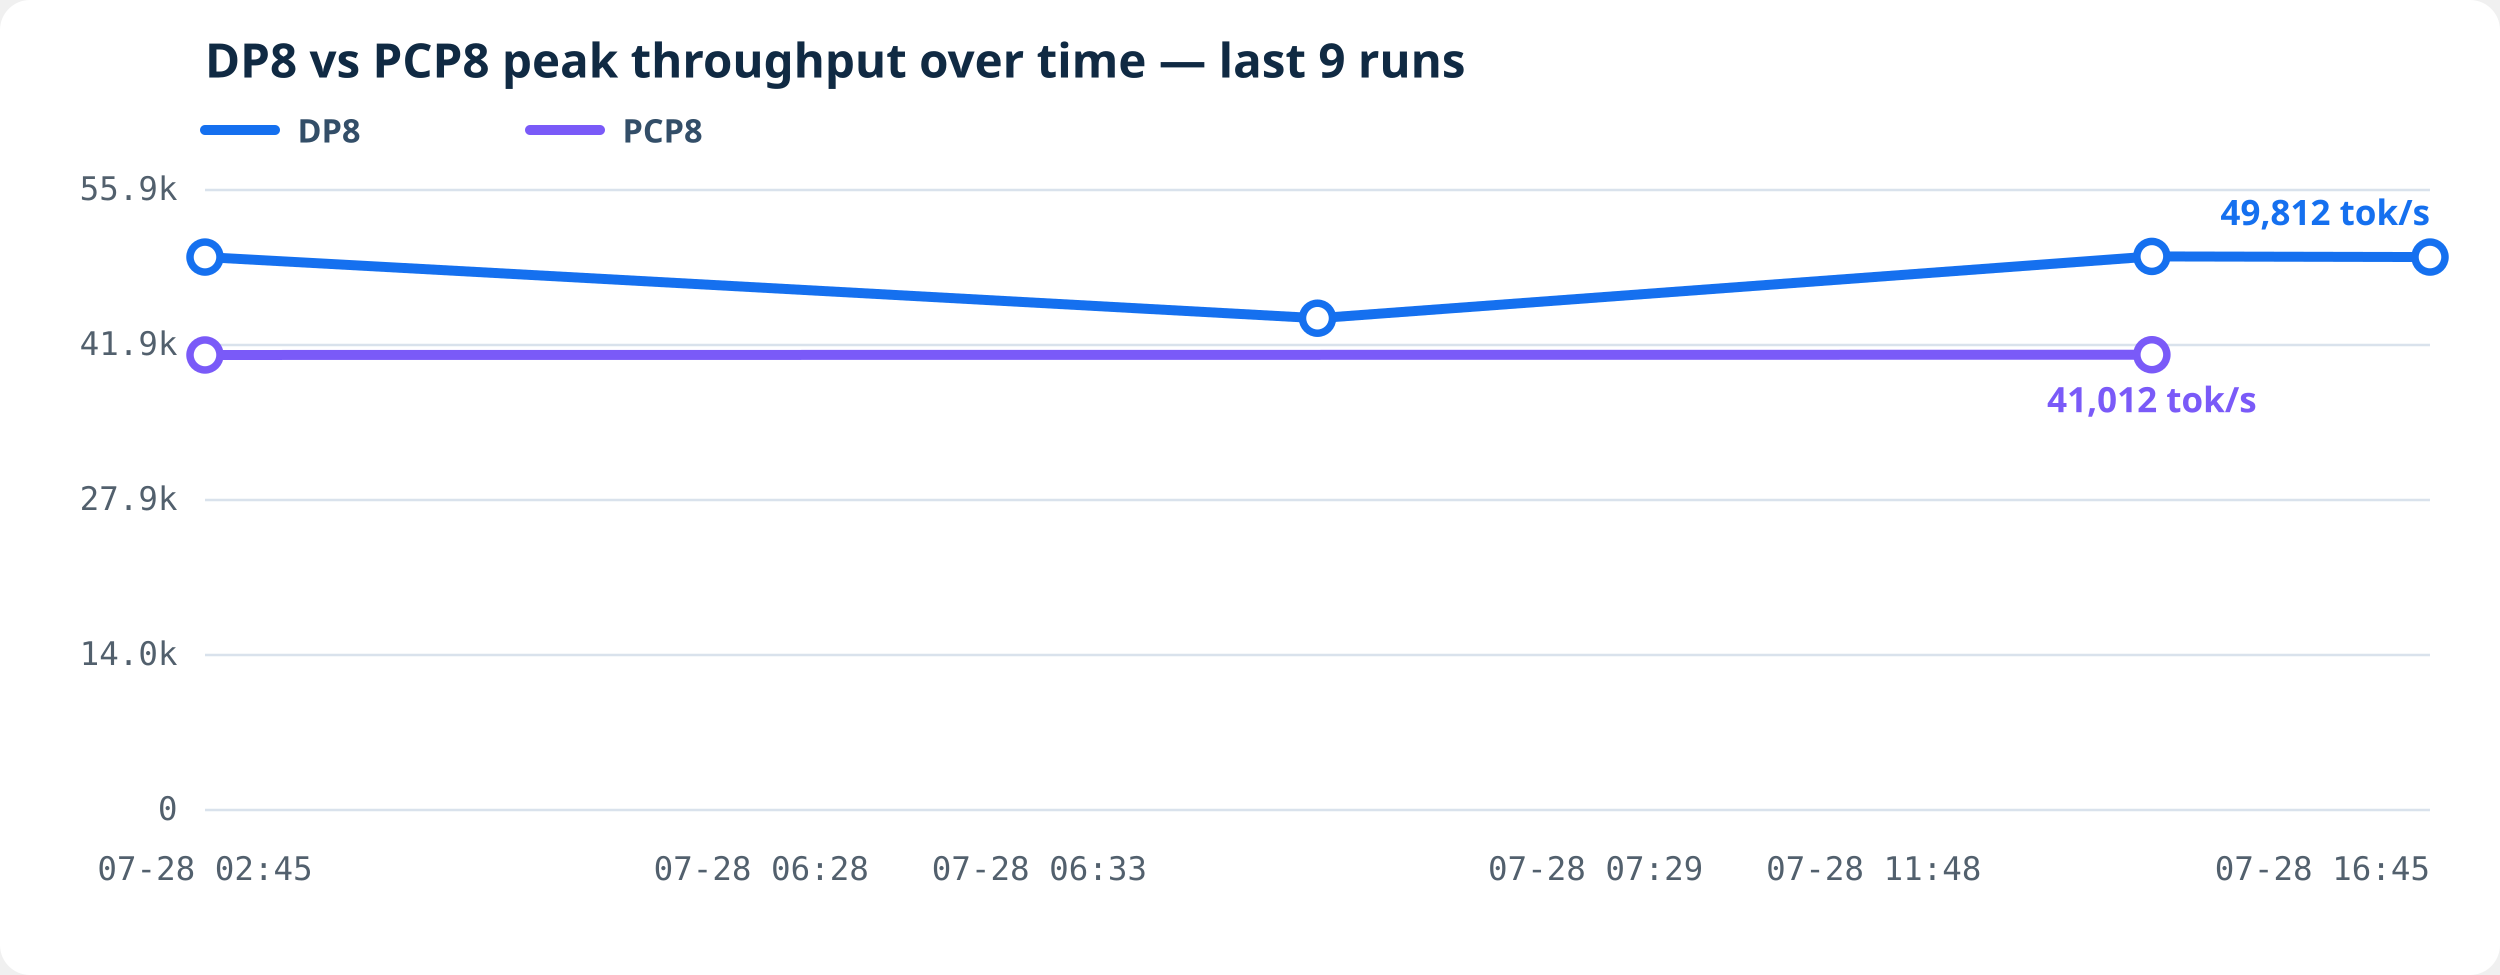
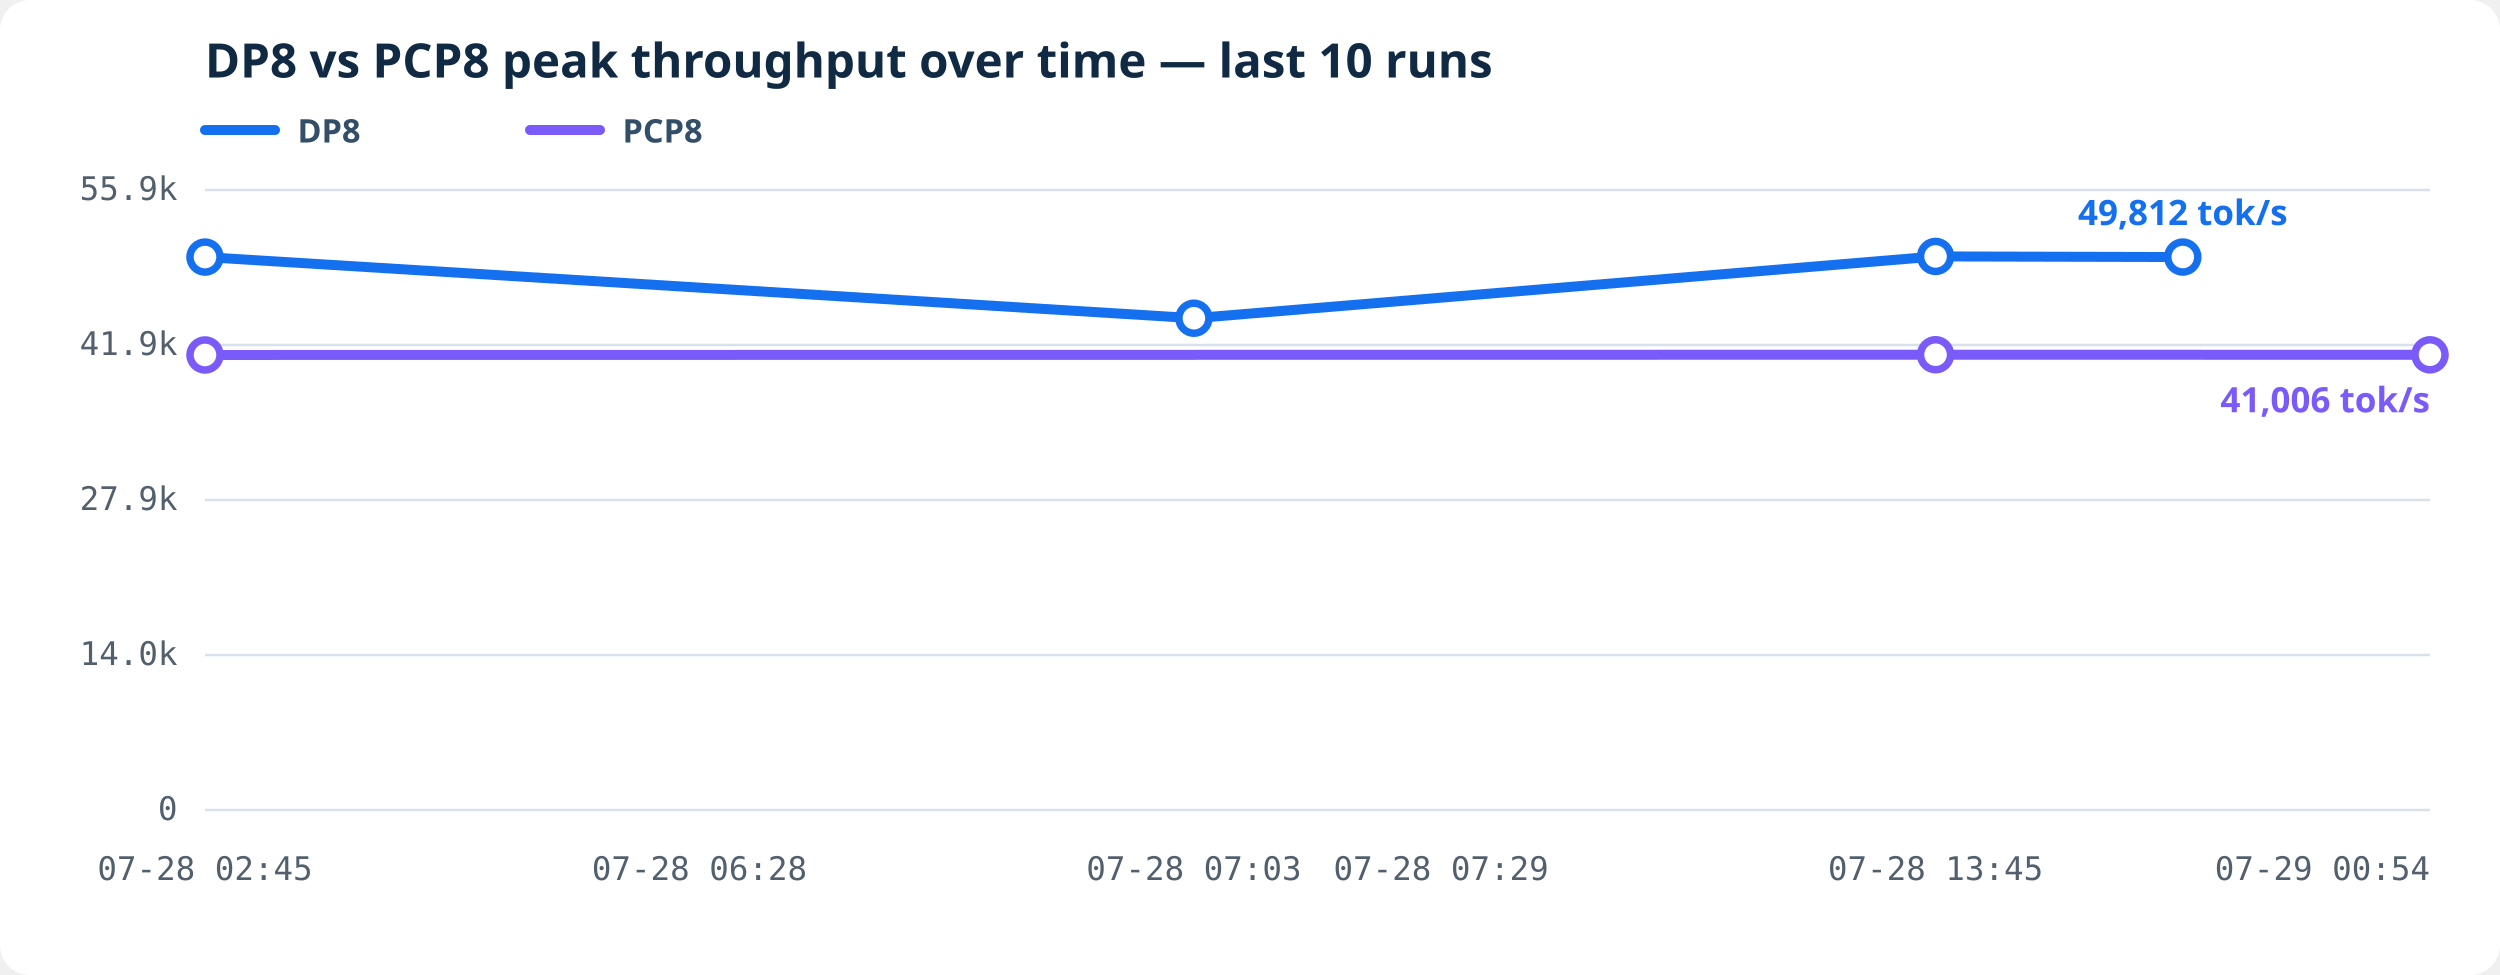
<svg xmlns="http://www.w3.org/2000/svg" viewBox="0 0 1000 390" role="img" aria-labelledby="history-title history-desc">
  <style>.bg{fill:#fff}.grid{stroke:#d9e2ec;stroke-width:1}.axis{fill:#52606d;font:13px ui-monospace,SFMono-Regular,Consolas,monospace}.heading{fill:#102a43;font:600 19px system-ui,sans-serif}.line{fill:none;stroke-width:4;stroke-linejoin:round;stroke-linecap:round}.dot{fill:#fff;stroke-width:3}.latest{stroke-width:3}.legend{fill:#334e68;font:600 13px system-ui,sans-serif}.value{font:600 14px system-ui,sans-serif}</style>
  <rect class="bg" width="1000" height="390" rx="12" />
-   <text class="heading" x="82" y="31">DP8 vs PCP8 peak throughput over time — last 9 runs</text>
+   <text class="heading" x="82" y="31">DP8 vs PCP8 peak throughput over time — last 10 runs</text>
  <line x1="82" y1="52" x2="110" y2="52" stroke="#1570ef" stroke-width="4" stroke-linecap="round" />
  <text class="legend" x="119" y="57">DP8</text>
  <line x1="212" y1="52" x2="240" y2="52" stroke="#7a5af8" stroke-width="4" stroke-linecap="round" />
  <text class="legend" x="249" y="57">PCP8</text>
  <line class="grid" x1="82" y1="324.00" x2="972" y2="324.00" />
  <text class="axis" text-anchor="end" x="71" y="328.00">0</text>
  <line class="grid" x1="82" y1="262.00" x2="972" y2="262.00" />
  <text class="axis" text-anchor="end" x="71" y="266.00">14.0k</text>
  <line class="grid" x1="82" y1="200.00" x2="972" y2="200.00" />
  <text class="axis" text-anchor="end" x="71" y="204.00">27.9k</text>
  <line class="grid" x1="82" y1="138.00" x2="972" y2="138.00" />
  <text class="axis" text-anchor="end" x="71" y="142.00">41.9k</text>
  <line class="grid" x1="82" y1="76.00" x2="972" y2="76.00" />
  <text class="axis" text-anchor="end" x="71" y="80.00">55.9k</text>
  <text class="axis" text-anchor="middle" x="82.00" y="352">07-28 02:45</text>
-   <text class="axis" text-anchor="middle" x="304.50" y="352">07-28 06:28</text>
-   <text class="axis" text-anchor="middle" x="415.75" y="352">07-28 06:33</text>
-   <text class="axis" text-anchor="middle" x="638.25" y="352">07-28 07:29</text>
-   <text class="axis" text-anchor="middle" x="749.50" y="352">07-28 11:48</text>
-   <text class="axis" text-anchor="end" x="972.00" y="352">07-28 16:45</text>
-   <polyline class="line" stroke="#1570ef" points="82.00,102.83 527.00,127.29 860.75,102.57 972.00,102.82" />
+   <text class="axis" text-anchor="middle" x="279.78" y="352">07-28 06:28</text>
+   <text class="axis" text-anchor="middle" x="477.56" y="352">07-28 07:03</text>
+   <text class="axis" text-anchor="middle" x="576.44" y="352">07-28 07:29</text>
+   <text class="axis" text-anchor="middle" x="774.22" y="352">07-28 13:45</text>
+   <text class="axis" text-anchor="end" x="972.00" y="352">07-29 00:54</text>
+   <polyline class="line" stroke="#1570ef" points="82.00,102.83 477.56,127.29 774.22,102.57 873.11,102.82" />
  <circle class="dot" fill="#fff" stroke="#1570ef" cx="82.00" cy="102.83" r="6" />
-   <circle class="dot" fill="#fff" stroke="#1570ef" cx="527.00" cy="127.29" r="6" />
-   <circle class="dot" fill="#fff" stroke="#1570ef" cx="860.75" cy="102.57" r="6" />
-   <circle class="dot latest" fill="#1570ef" stroke="#1570ef" cx="972.00" cy="102.82" r="6" />
-   <text class="value" fill="#1570ef" text-anchor="end" x="972.00" y="90.00">49,812 tok/s</text>
-   <polyline class="line" stroke="#7a5af8" points="82.00,141.99 860.75,141.89" />
+   <circle class="dot" fill="#fff" stroke="#1570ef" cx="477.56" cy="127.29" r="6" />
+   <circle class="dot" fill="#fff" stroke="#1570ef" cx="774.22" cy="102.57" r="6" />
+   <circle class="dot latest" fill="#1570ef" stroke="#1570ef" cx="873.11" cy="102.82" r="6" />
+   <text class="value" fill="#1570ef" text-anchor="middle" x="873.11" y="90.00">49,812 tok/s</text>
+   <polyline class="line" stroke="#7a5af8" points="82.00,141.99 774.22,141.89 972.00,141.92" />
  <circle class="dot" fill="#fff" stroke="#7a5af8" cx="82.00" cy="141.99" r="6" />
-   <circle class="dot latest" fill="#7a5af8" stroke="#7a5af8" cx="860.75" cy="141.89" r="6" />
-   <text class="value" fill="#7a5af8" text-anchor="middle" x="860.75" y="164.89">41,012 tok/s</text>
+   <circle class="dot" fill="#fff" stroke="#7a5af8" cx="774.22" cy="141.89" r="6" />
+   <circle class="dot latest" fill="#7a5af8" stroke="#7a5af8" cx="972.00" cy="141.92" r="6" />
+   <text class="value" fill="#7a5af8" text-anchor="end" x="972.00" y="164.92">41,006 tok/s</text>
</svg>
